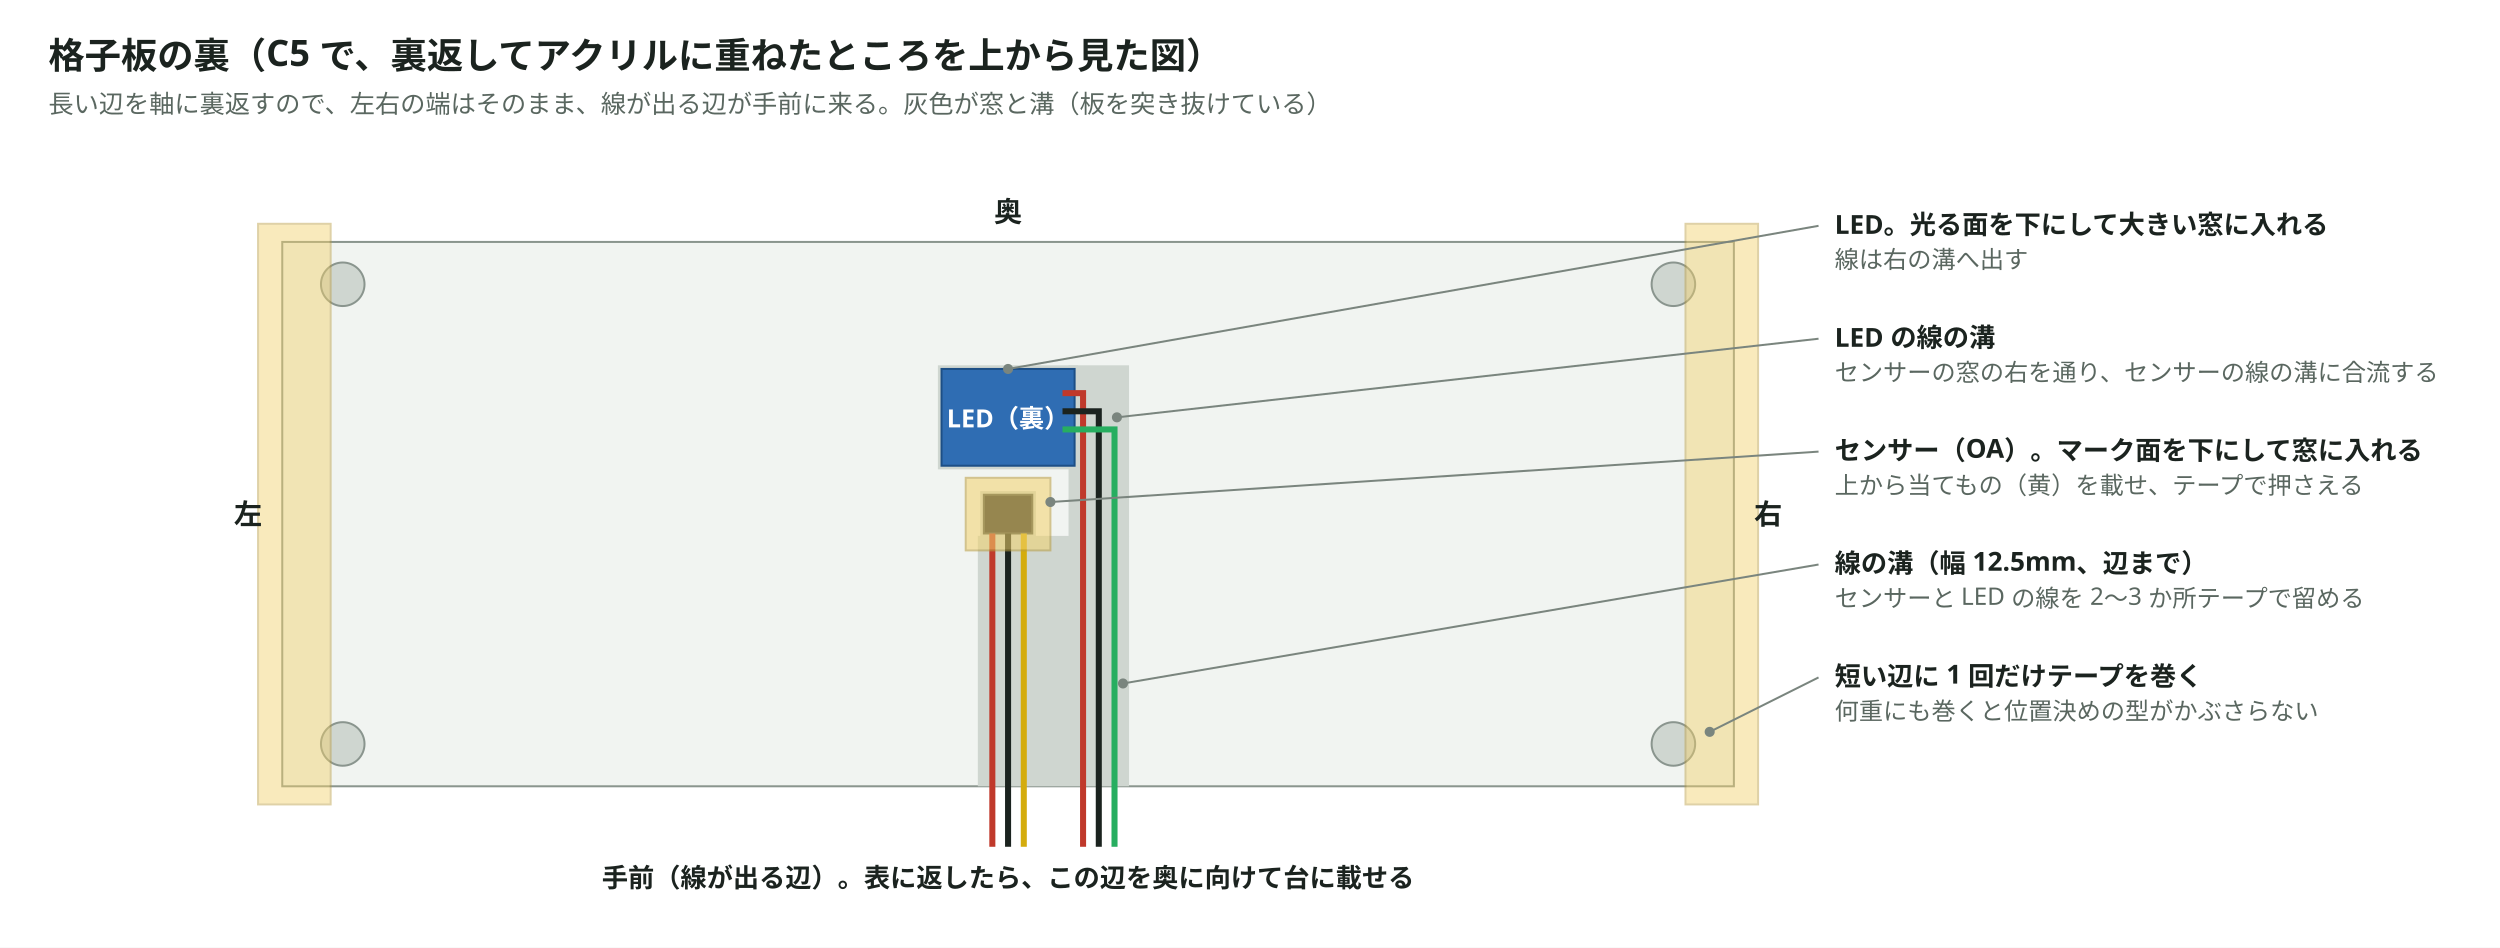
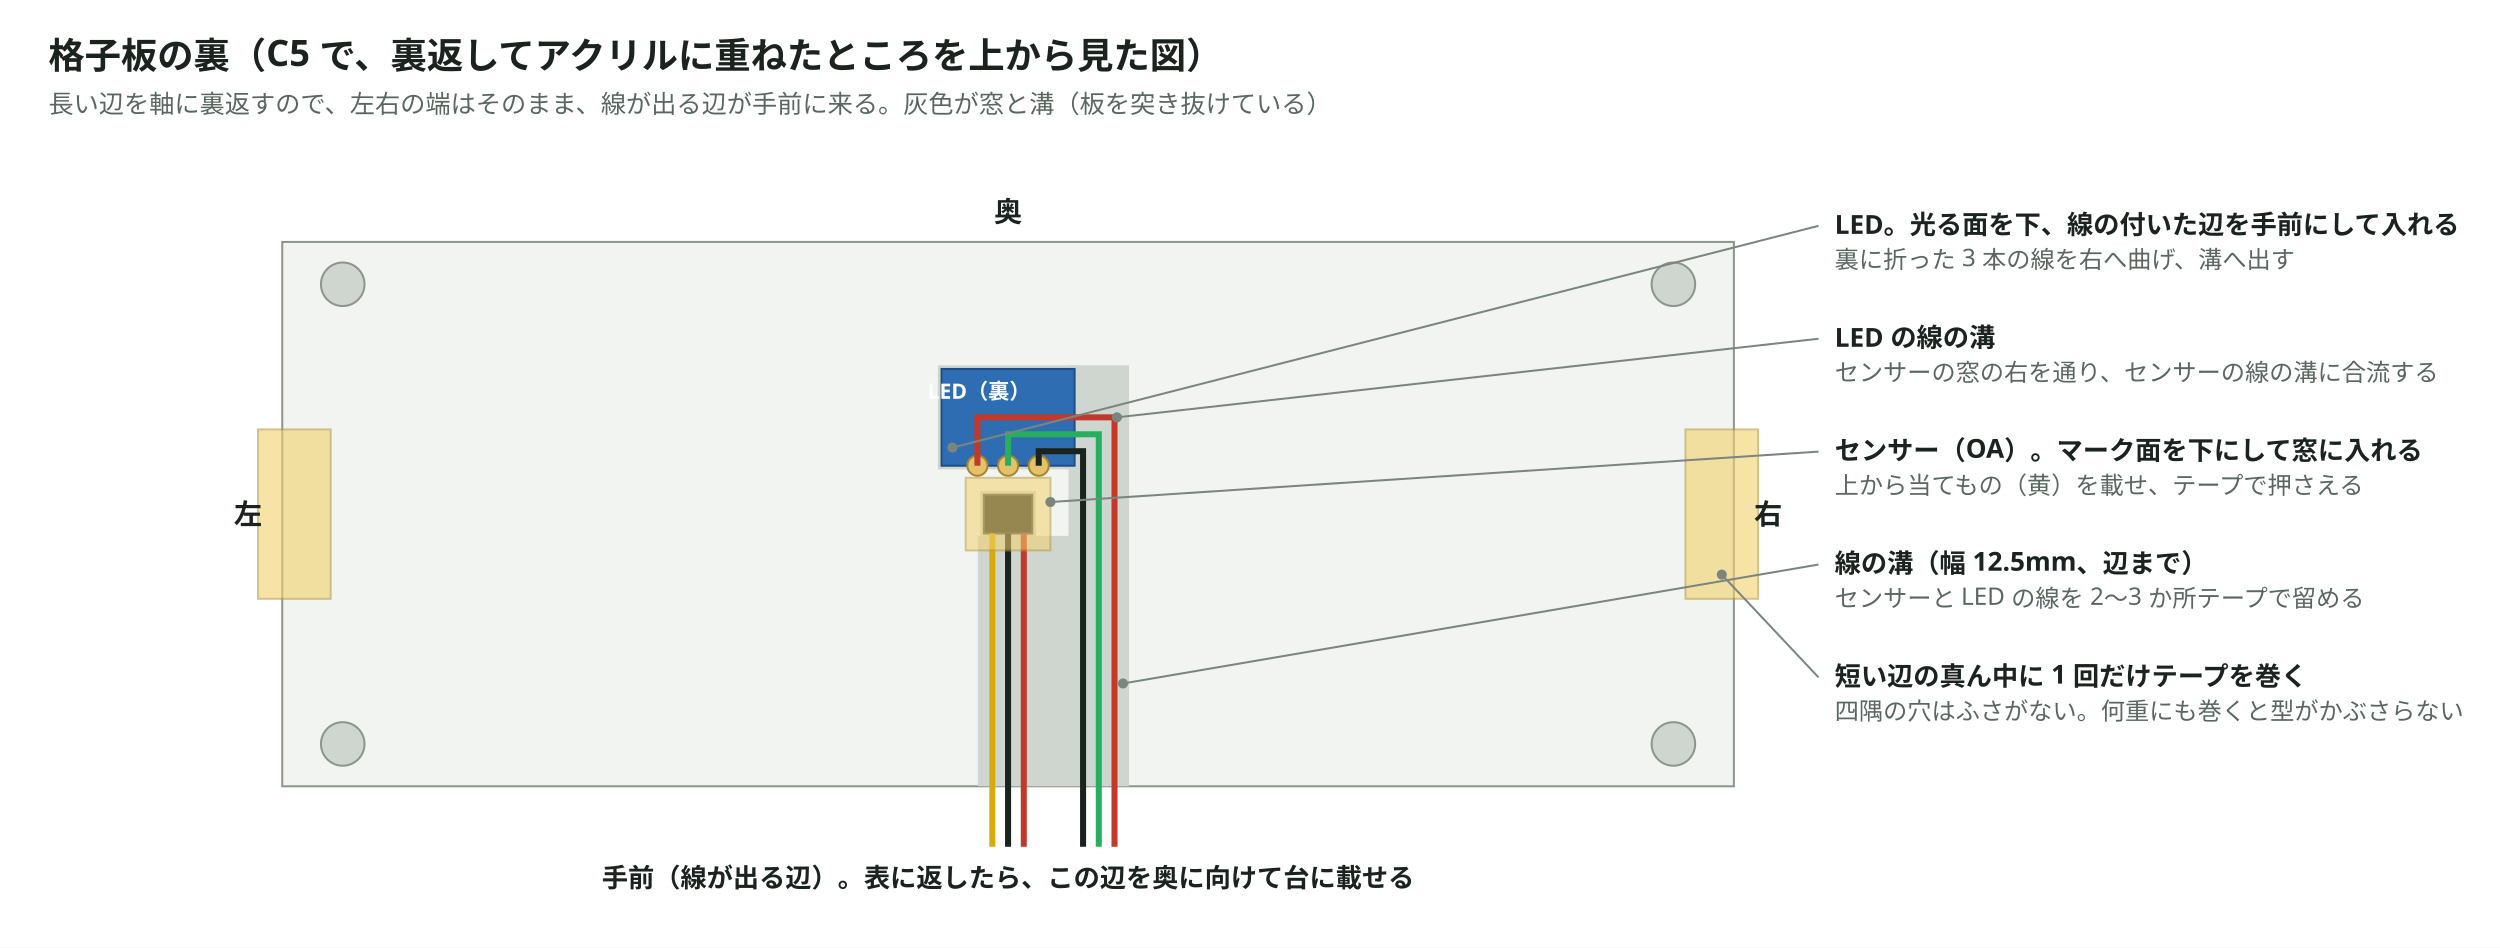
<svg xmlns="http://www.w3.org/2000/svg" viewBox="0 0 1240 470" width="1240" height="470" font-family="'Hiragino Sans','Yu Gothic UI','Meiryo','Noto Sans JP',sans-serif">
  <defs>
    <marker id="ar" viewBox="0 0 10 10" refX="9" refY="5" markerWidth="7" markerHeight="7" orient="auto-start-reverse">
      <path d="M0 0L10 5L0 10z" fill="#6f7b74" />
    </marker>
  </defs>
  <rect width="1240" height="470" fill="#ffffff" />
  <text x="24.0" y="34.0" font-size="18" text-anchor="start" font-weight="bold" fill="#1b231f">格子板の裏（C5 で、裏返してアクリルに重ねたところを上から見た図）</text>
  <text x="24.0" y="56.0" font-size="12.5" text-anchor="start" font-weight="normal" fill="#5a6760">長い辺を軸に裏返すので、左右の端はそのまま、線が出る辺が手前に来る。灰色が窓と溝（板を突き抜けている）</text>
  <rect x="140.0" y="120.0" width="720.0" height="270.0" fill="#f1f4f1" stroke="#8a958e" />
  <circle cx="170.0" cy="141.0" r="10.8" fill="#cfd6d0" stroke="#8a958e" />
  <circle cx="170.0" cy="369.0" r="10.8" fill="#cfd6d0" stroke="#8a958e" />
  <circle cx="830.0" cy="141.0" r="10.8" fill="#cfd6d0" stroke="#8a958e" />
  <circle cx="830.0" cy="369.0" r="10.8" fill="#cfd6d0" stroke="#8a958e" />
  <rect x="485.0" y="265.8" width="75.0" height="124.2" fill="#cfd6d0" stroke="none" />
  <rect x="530.0" y="181.2" width="30.0" height="85.2" fill="#cfd6d0" stroke="none" />
  <rect x="465.2" y="181.2" width="69.6" height="51.6" fill="#cfd6d0" stroke="none" />
  <rect x="486.2" y="243.6" width="27.6" height="22.8" fill="#cfd6d0" stroke="none" />
  <rect x="467.0" y="183.0" width="66.0" height="48.0" fill="#2f6db3" stroke="#1d4f86" />
-   <text x="500.0" y="212.0" font-size="12.5" text-anchor="middle" font-weight="bold" fill="#ffffff">LED（裏）</text>
-   <path d="M527.0 195.0 H537.2 V420.0" stroke="#c0392b" stroke-width="3" fill="none" />
-   <path d="M527.0 204.0 H545.0 V420.0" stroke="#1b231f" stroke-width="3" fill="none" />
-   <path d="M527.0 213.0 H552.8 V420.0" stroke="#27ae60" stroke-width="3" fill="none" />
+   <text x="485.6" y="197.8" font-size="10.5" text-anchor="middle" font-weight="bold" fill="#ffffff">LED（裏）</text>
+   <circle cx="515.2" cy="231.0" r="5" fill="#e3c26b" stroke="#a8862b" />
+   <path d="M515.2 231.0 V223.8 H537.2 V420.0" stroke="#1b231f" stroke-width="3" fill="none" />
+   <circle cx="500.0" cy="231.0" r="5" fill="#e3c26b" stroke="#a8862b" />
+   <path d="M500.0 231.0 V215.4 H545.0 V420.0" stroke="#27ae60" stroke-width="3" fill="none" />
+   <circle cx="484.8" cy="231.0" r="5" fill="#e3c26b" stroke="#a8862b" />
+   <path d="M484.8 231.0 V207.0 H552.8 V420.0" stroke="#c0392b" stroke-width="3" fill="none" />
  <rect x="488.0" y="245.4" width="24.0" height="19.2" fill="#262a2d" stroke="#4a524d" />
-   <path d="M492.2 264.6 V420.0" stroke="#c0392b" stroke-width="3" fill="none" />
+   <path d="M492.2 264.6 V420.0" stroke="#d4ac0d" stroke-width="3" fill="none" />
  <path d="M500.0 264.6 V420.0" stroke="#1b231f" stroke-width="3" fill="none" />
-   <path d="M507.8 264.6 V420.0" stroke="#d4ac0d" stroke-width="3" fill="none" />
+   <path d="M507.8 264.6 V420.0" stroke="#c0392b" stroke-width="3" fill="none" />
  <rect x="479.0" y="237.0" width="42.0" height="36.0" fill="#f2d16b" stroke="#b89a3c" opacity="0.55" />
-   <rect x="128.0" y="111.0" width="36.0" height="288.0" fill="#f2d16b" stroke="#b89a3c" opacity="0.45" />
-   <rect x="836.0" y="111.0" width="36.0" height="288.0" fill="#f2d16b" stroke="#b89a3c" opacity="0.45" />
+   <rect x="128.0" y="213.0" width="36.0" height="84.0" fill="#f2d16b" stroke="#b89a3c" opacity="0.6" />
+   <rect x="836.0" y="213.0" width="36.0" height="84.0" fill="#f2d16b" stroke="#b89a3c" opacity="0.6" />
  <text x="500.0" y="110.0" font-size="14" text-anchor="middle" font-weight="bold" fill="#1b231f">奥</text>
  <text x="500.0" y="440.0" font-size="13" text-anchor="middle" font-weight="bold" fill="#1b231f">手前（線が出る辺）。表に返したら、この辺を奥に向けて台に載せる</text>
  <text x="130.0" y="260.0" font-size="14" text-anchor="end" font-weight="bold" fill="#1b231f">左</text>
  <text x="870.0" y="260.0" font-size="14" text-anchor="start" font-weight="bold" fill="#1b231f">右</text>
-   <path d="M500.0 183.0 L902.0 112.0" stroke="#7a857e" fill="none" />
-   <circle cx="500.0" cy="183.0" r="2.5" fill="#7a857e" />
-   <text x="910.0" y="116.0" font-size="13" text-anchor="start" font-weight="bold" fill="#1b231f">LED。光る面を下にして大きい窓に入れる</text>
-   <text x="910.0" y="133.0" font-size="12" text-anchor="start" font-weight="normal" fill="#5a6760">線は右の溝へ出す</text>
+   <path d="M472.4 222.0 L902.0 112.0" stroke="#7a857e" fill="none" />
+   <circle cx="472.4" cy="222.0" r="2.5" fill="#7a857e" />
+   <text x="910.0" y="116.0" font-size="13" text-anchor="start" font-weight="bold" fill="#1b231f">LED。光る面を下、線の付いた辺を手前にして入れる</text>
+   <text x="910.0" y="133.0" font-size="12" text-anchor="start" font-weight="normal" fill="#5a6760">裏に折った 3 本の線を右へ曲げ、溝へ出す</text>
  <path d="M554.0 207.0 L902.0 168.0" stroke="#7a857e" fill="none" />
  <circle cx="554.0" cy="207.0" r="2.5" fill="#7a857e" />
  <text x="910.0" y="172.0" font-size="13" text-anchor="start" font-weight="bold" fill="#1b231f">LED の線の溝</text>
  <text x="910.0" y="189.0" font-size="12" text-anchor="start" font-weight="normal" fill="#5a6760">センサーの窓の右を通り、センサーの線の溝に合流する</text>
  <path d="M521.0 249.0 L902.0 224.0" stroke="#7a857e" fill="none" />
  <circle cx="521.0" cy="249.0" r="2.5" fill="#7a857e" />
  <text x="910.0" y="228.0" font-size="13" text-anchor="start" font-weight="bold" fill="#1b231f">センサー（OA）。マーク面を下にして窓に入れる</text>
  <text x="910.0" y="245.0" font-size="12" text-anchor="start" font-weight="normal" fill="#5a6760">上から当てもの（黄）を載せ、テープで押さえる</text>
  <path d="M557.0 339.0 L902.0 280.0" stroke="#7a857e" fill="none" />
  <circle cx="557.0" cy="339.0" r="2.5" fill="#7a857e" />
  <text x="910.0" y="284.0" font-size="13" text-anchor="start" font-weight="bold" fill="#1b231f">線の溝（幅 12.5mm、辺まで）</text>
  <text x="910.0" y="301.0" font-size="12" text-anchor="start" font-weight="normal" fill="#5a6760">センサーと LED の線を 2〜3 か所テープで留める</text>
-   <path d="M848.0 363.0 L902.0 336.0" stroke="#7a857e" fill="none" />
-   <circle cx="848.0" cy="363.0" r="2.5" fill="#7a857e" />
-   <text x="910.0" y="340.0" font-size="13" text-anchor="start" font-weight="bold" fill="#1b231f">短い辺に 1 回だけテープを巻く</text>
-   <text x="910.0" y="357.0" font-size="12" text-anchor="start" font-weight="normal" fill="#5a6760">何重にも巻くと位置決めの型がかぶさらない</text>
+   <path d="M854.0 285.0 L902.0 336.0" stroke="#7a857e" fill="none" />
+   <circle cx="854.0" cy="285.0" r="2.5" fill="#7a857e" />
+   <text x="910.0" y="340.0" font-size="13" text-anchor="start" font-weight="bold" fill="#1b231f">短い辺の真ん中に 1 回だけテープを巻く</text>
+   <text x="910.0" y="357.0" font-size="12" text-anchor="start" font-weight="normal" fill="#5a6760">四隅の穴はふさがない。何重にも巻くと型がかぶさらない</text>
</svg>
